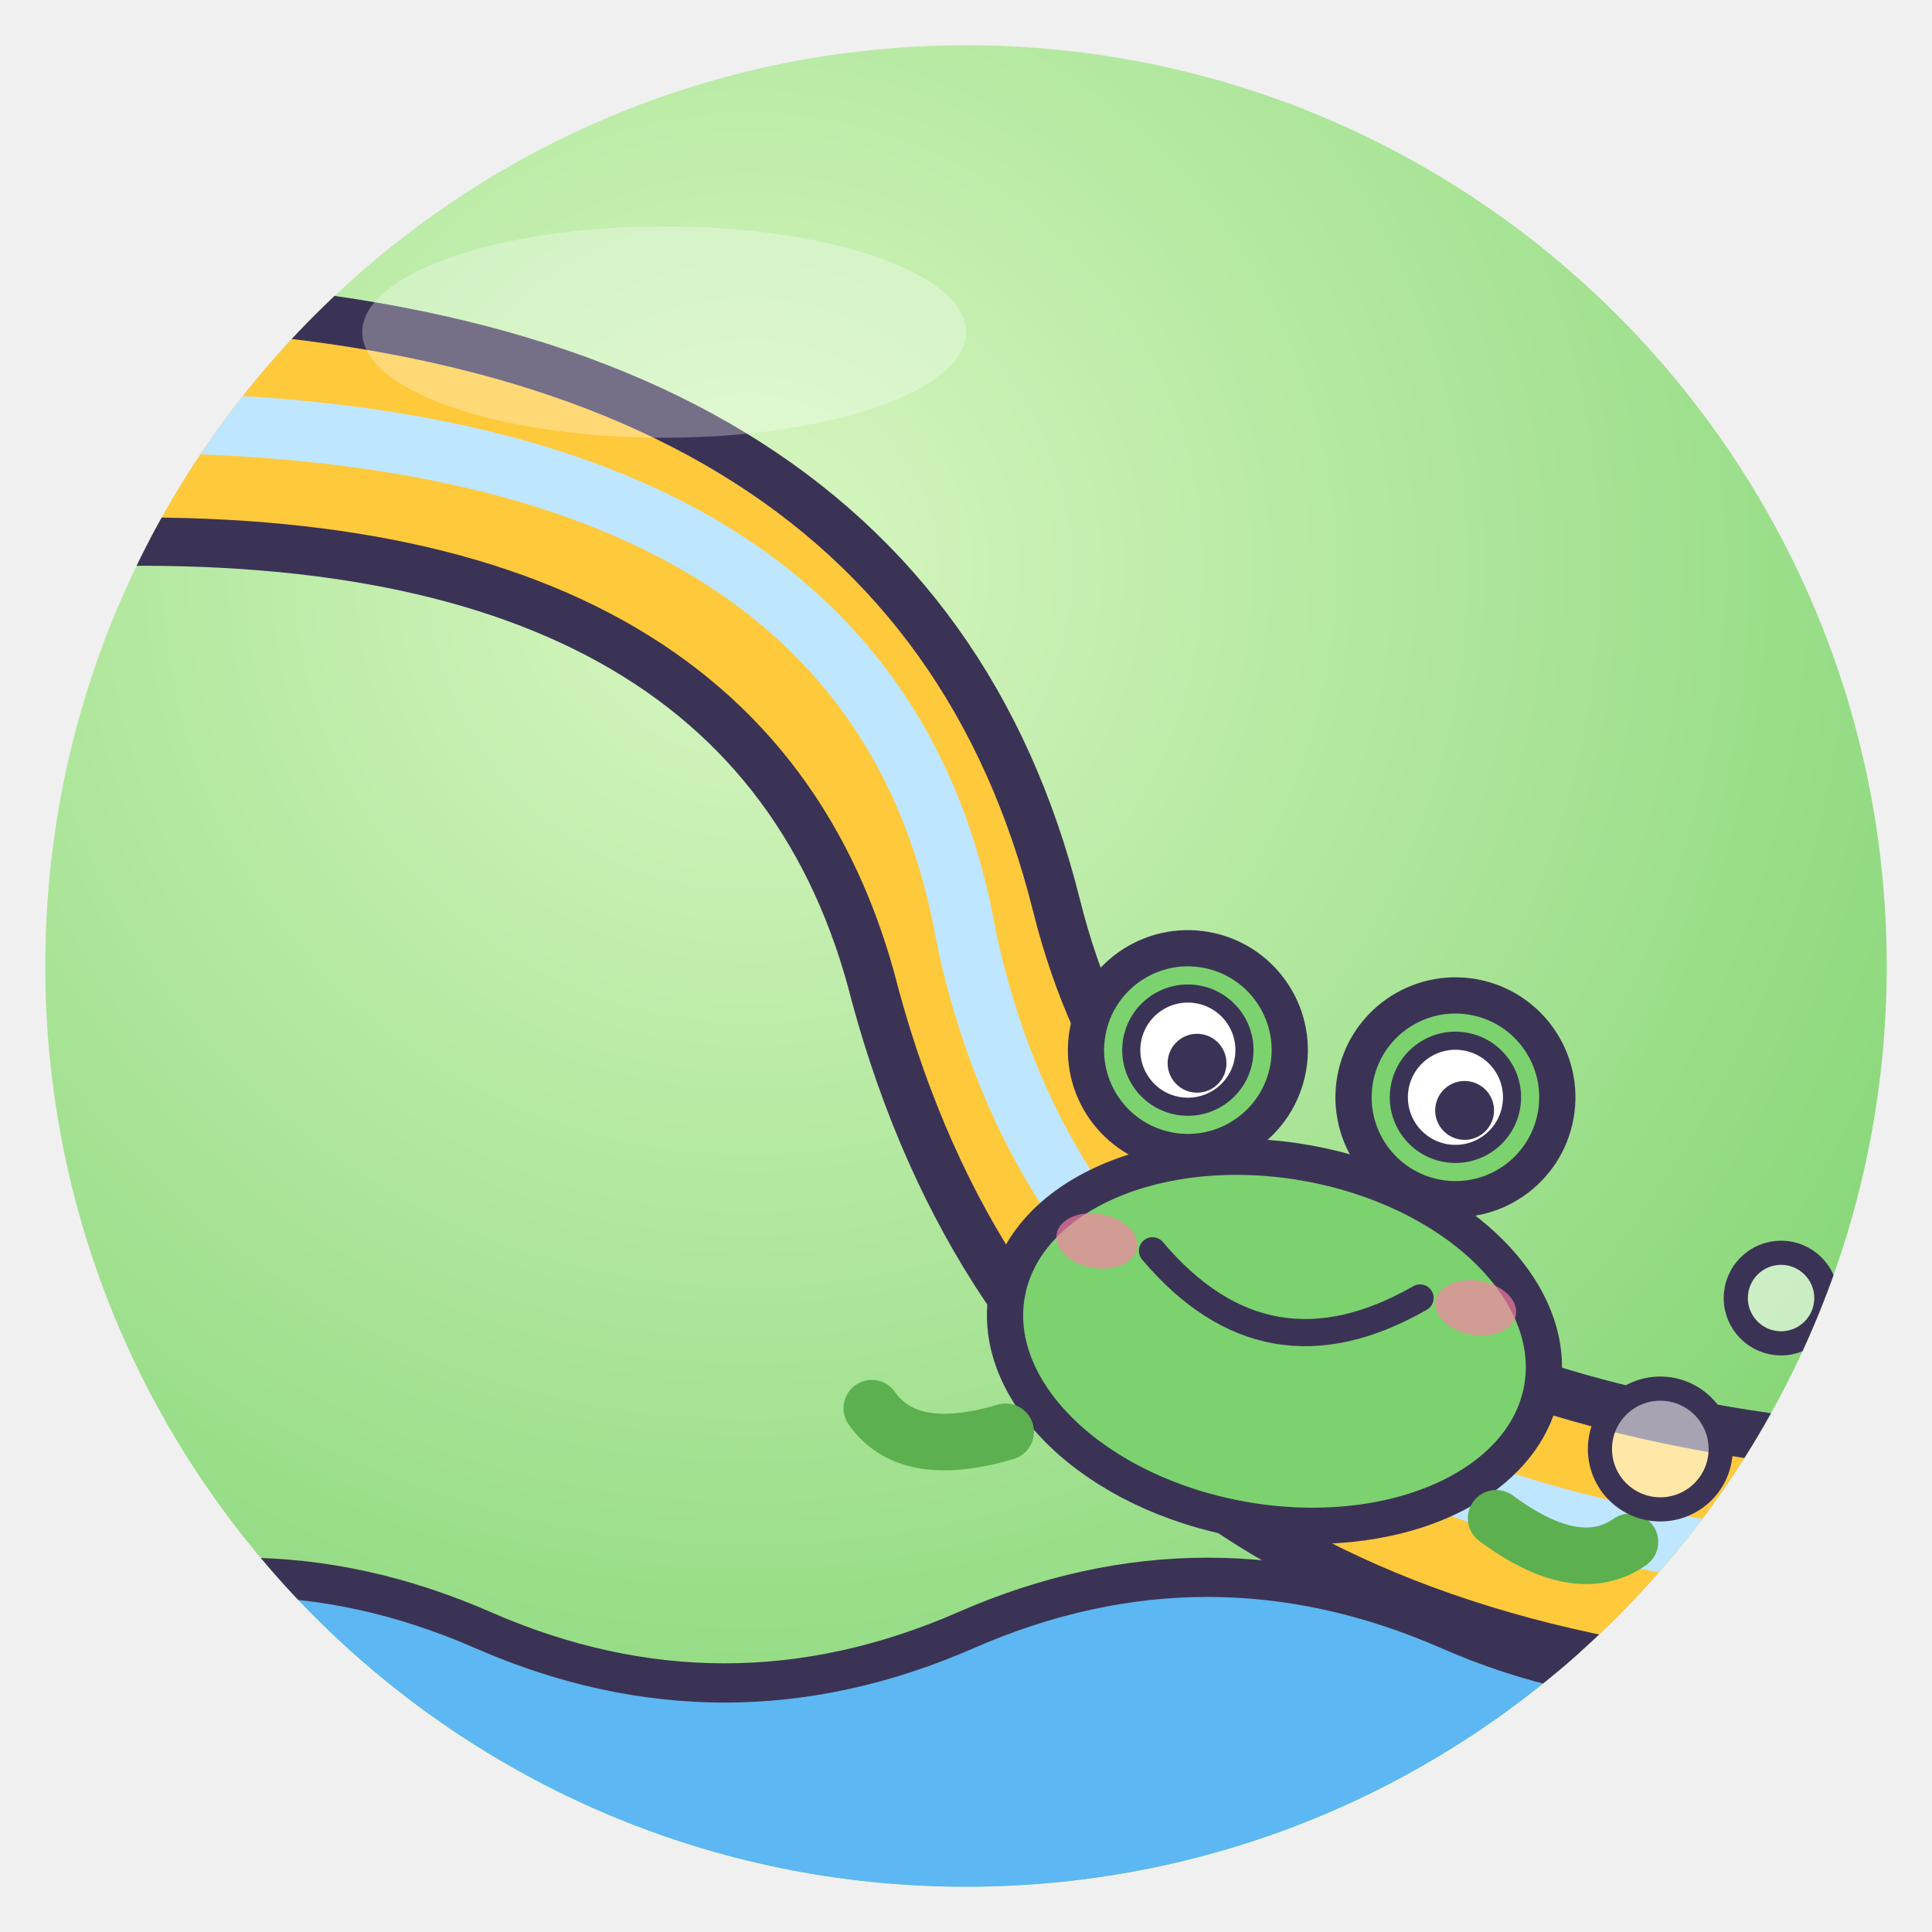
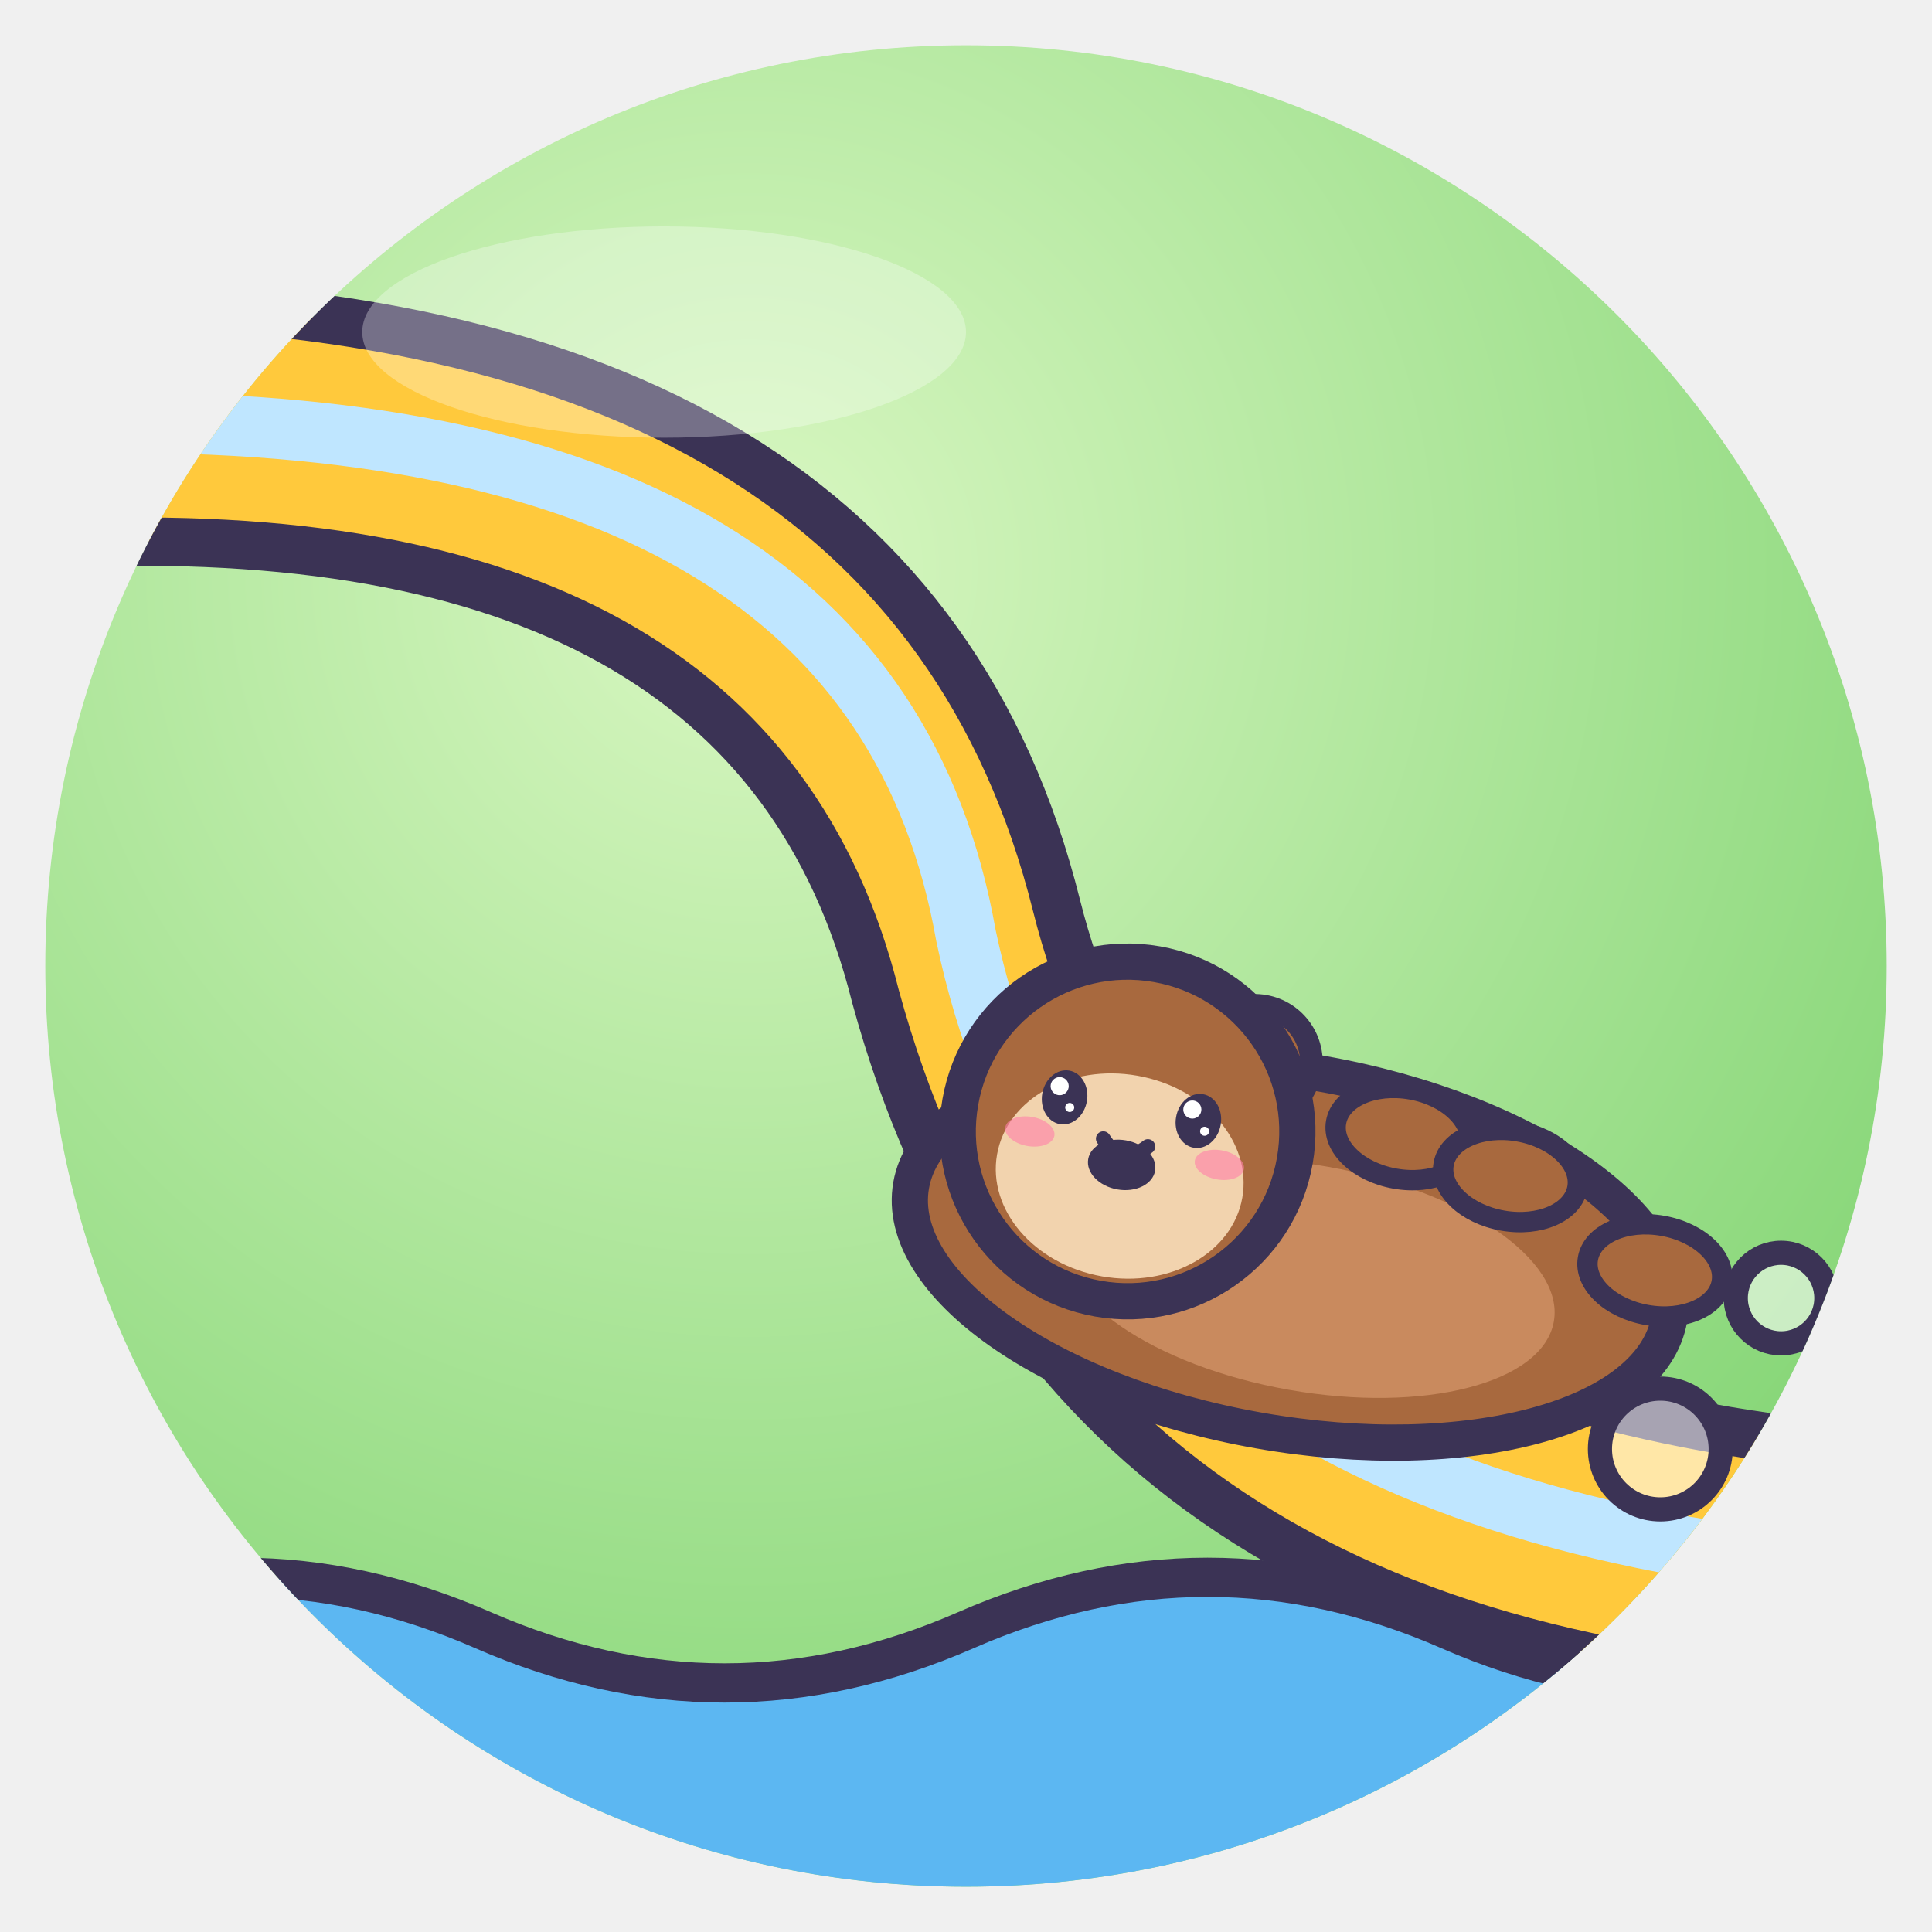
<svg xmlns="http://www.w3.org/2000/svg" viewBox="0 0 128 128" width="128" height="128">
  <defs>
    <radialGradient id="g" cx="38%" cy="28%" r="85%">
      <stop offset="0" stop-color="#D9F7C2" />
      <stop offset="1" stop-color="#7CD26E" />
    </radialGradient>
    <clipPath id="c">
      <circle cx="64" cy="64" r="61" />
    </clipPath>
  </defs>
  <circle cx="64" cy="64" r="61" fill="url(#g)" />
  <g clip-path="url(#c)">
    <path d="M4 20 Q60 20 70 60 Q78 92 124 96 V112 Q70 110 58 66 Q50 34 4 36Z" fill="#FFC93C" stroke="#3B3355" stroke-width="3.2" stroke-linejoin="round" stroke-linecap="round" />
    <path d="M8 28 Q58 28 64 62 Q72 100 124 104" fill="none" stroke="#BFE6FF" stroke-width="4" />
    <path d="M0 108 Q16 101 32 108 T64 108 T96 108 T128 108 V128 H0Z" fill="#5CB7F2" stroke="#3B3355" stroke-linejoin="round" stroke-linecap="round" stroke-width="2.6" />
    <g transform="translate(86 80) rotate(10) scale(0.75 0.75)">
-       <ellipse cx="0" cy="12" rx="24" ry="16" fill="#7CD26E" stroke="#3B3355" stroke-width="3.2" stroke-linejoin="round" stroke-linecap="round" />
-       <ellipse cx="-12" cy="-12" rx="9" ry="9" fill="#7CD26E" stroke="#3B3355" stroke-width="3.2" stroke-linejoin="round" stroke-linecap="round" />
-       <ellipse cx="12" cy="-12" rx="9" ry="9" fill="#7CD26E" stroke="#3B3355" stroke-width="3.2" stroke-linejoin="round" stroke-linecap="round" />
-       <circle cx="-12" cy="-12" r="5" fill="#fff" stroke="#3B3355" stroke-linejoin="round" stroke-linecap="round" stroke-width="1.6" />
-       <circle cx="12" cy="-12" r="5" fill="#fff" stroke="#3B3355" stroke-linejoin="round" stroke-linecap="round" stroke-width="1.6" />
-       <circle cx="-11" cy="-11" r="2.6" fill="#3B3355" />
-       <circle cx="13" cy="-11" r="2.6" fill="#3B3355" />
-       <path d="M-12 6 Q0 16 12 6" fill="none" stroke="#3B3355" stroke-linejoin="round" stroke-linecap="round" stroke-width="2.4" />
-       <ellipse cx="-17" cy="6" rx="3.6" ry="2.4" fill="#FF7FA8" opacity=".65" />
-       <ellipse cx="17" cy="6" rx="3.6" ry="2.4" fill="#FF7FA8" opacity=".65" />
-       <path d="M-22 24 q-8 4 -12 0 M22 24 q8 4 12 0" fill="none" stroke="#5CB04F" stroke-width="5" stroke-linecap="round" />
+       <ellipse cx="0" cy="4" rx="34" ry="16" fill="#A8693E" stroke="#3B3355" stroke-width="3.2" stroke-linejoin="round" stroke-linecap="round" />
+       <ellipse cx="2" cy="6" rx="22" ry="10" fill="#C98A5E" />
+       <circle cx="-24" cy="-6" r="5" fill="#A8693E" stroke="#3B3355" stroke-linejoin="round" stroke-linecap="round" stroke-width="2" />
+       <circle cx="-6" cy="-12" r="5" fill="#A8693E" stroke="#3B3355" stroke-linejoin="round" stroke-linecap="round" stroke-width="2" />
+       <circle cx="-16" cy="-4" r="15" fill="#A8693E" stroke="#3B3355" stroke-width="3.2" stroke-linejoin="round" stroke-linecap="round" />
+       <ellipse cx="-16" cy="0" rx="11" ry="9" fill="#F2D3AE" />
+       <ellipse cx="-22" cy="-6" rx="2.0" ry="2.4" fill="#3B3355" />
+       <circle cx="-22.6" cy="-6.9" r="0.8" fill="#fff" />
+       <circle cx="-21.4" cy="-5.2" r="0.4" fill="#fff" />
+       <ellipse cx="-10" cy="-6" rx="2.0" ry="2.4" fill="#3B3355" />
+       <circle cx="-10.7" cy="-6.9" r="0.8" fill="#fff" />
+       <circle cx="-9.3" cy="-5.2" r="0.4" fill="#fff" />
+       <ellipse cx="-24.5" cy="-2.5" rx="2.2" ry="1.3" fill="#FF7FA8" opacity=".6" />
+       <ellipse cx="-7.5" cy="-2.5" rx="2.2" ry="1.3" fill="#FF7FA8" opacity=".6" />
+       <path d="M-18.0 -3.0 Q-16 -0.8 -14.0 -3.0" fill="none" stroke="#3B3355" stroke-linejoin="round" stroke-linecap="round" stroke-width="1.3" />
+       <ellipse cx="-16" cy="-1" rx="3" ry="2.2" fill="#3B3355" />
+       <ellipse cx="8" cy="-8" rx="6" ry="4" fill="#A8693E" stroke="#3B3355" stroke-linejoin="round" stroke-linecap="round" stroke-width="1.8" />
+       <ellipse cx="18" cy="-6" rx="6" ry="4" fill="#A8693E" stroke="#3B3355" stroke-linejoin="round" stroke-linecap="round" stroke-width="1.8" />
+       <ellipse cx="32" cy="0" rx="6" ry="4" fill="#A8693E" stroke="#3B3355" stroke-linejoin="round" stroke-linecap="round" stroke-width="1.8" />
    </g>
    <circle cx="110" cy="96" r="4" fill="#fff" fill-opacity=".55" stroke="#3B3355" stroke-linejoin="round" stroke-linecap="round" stroke-width="1.6" />
    <circle cx="118" cy="86" r="3" fill="#fff" fill-opacity=".55" stroke="#3B3355" stroke-linejoin="round" stroke-linecap="round" stroke-width="1.6" />
  </g>
  <ellipse cx="44" cy="22" rx="20" ry="7" fill="#fff" opacity=".3" />
</svg>
